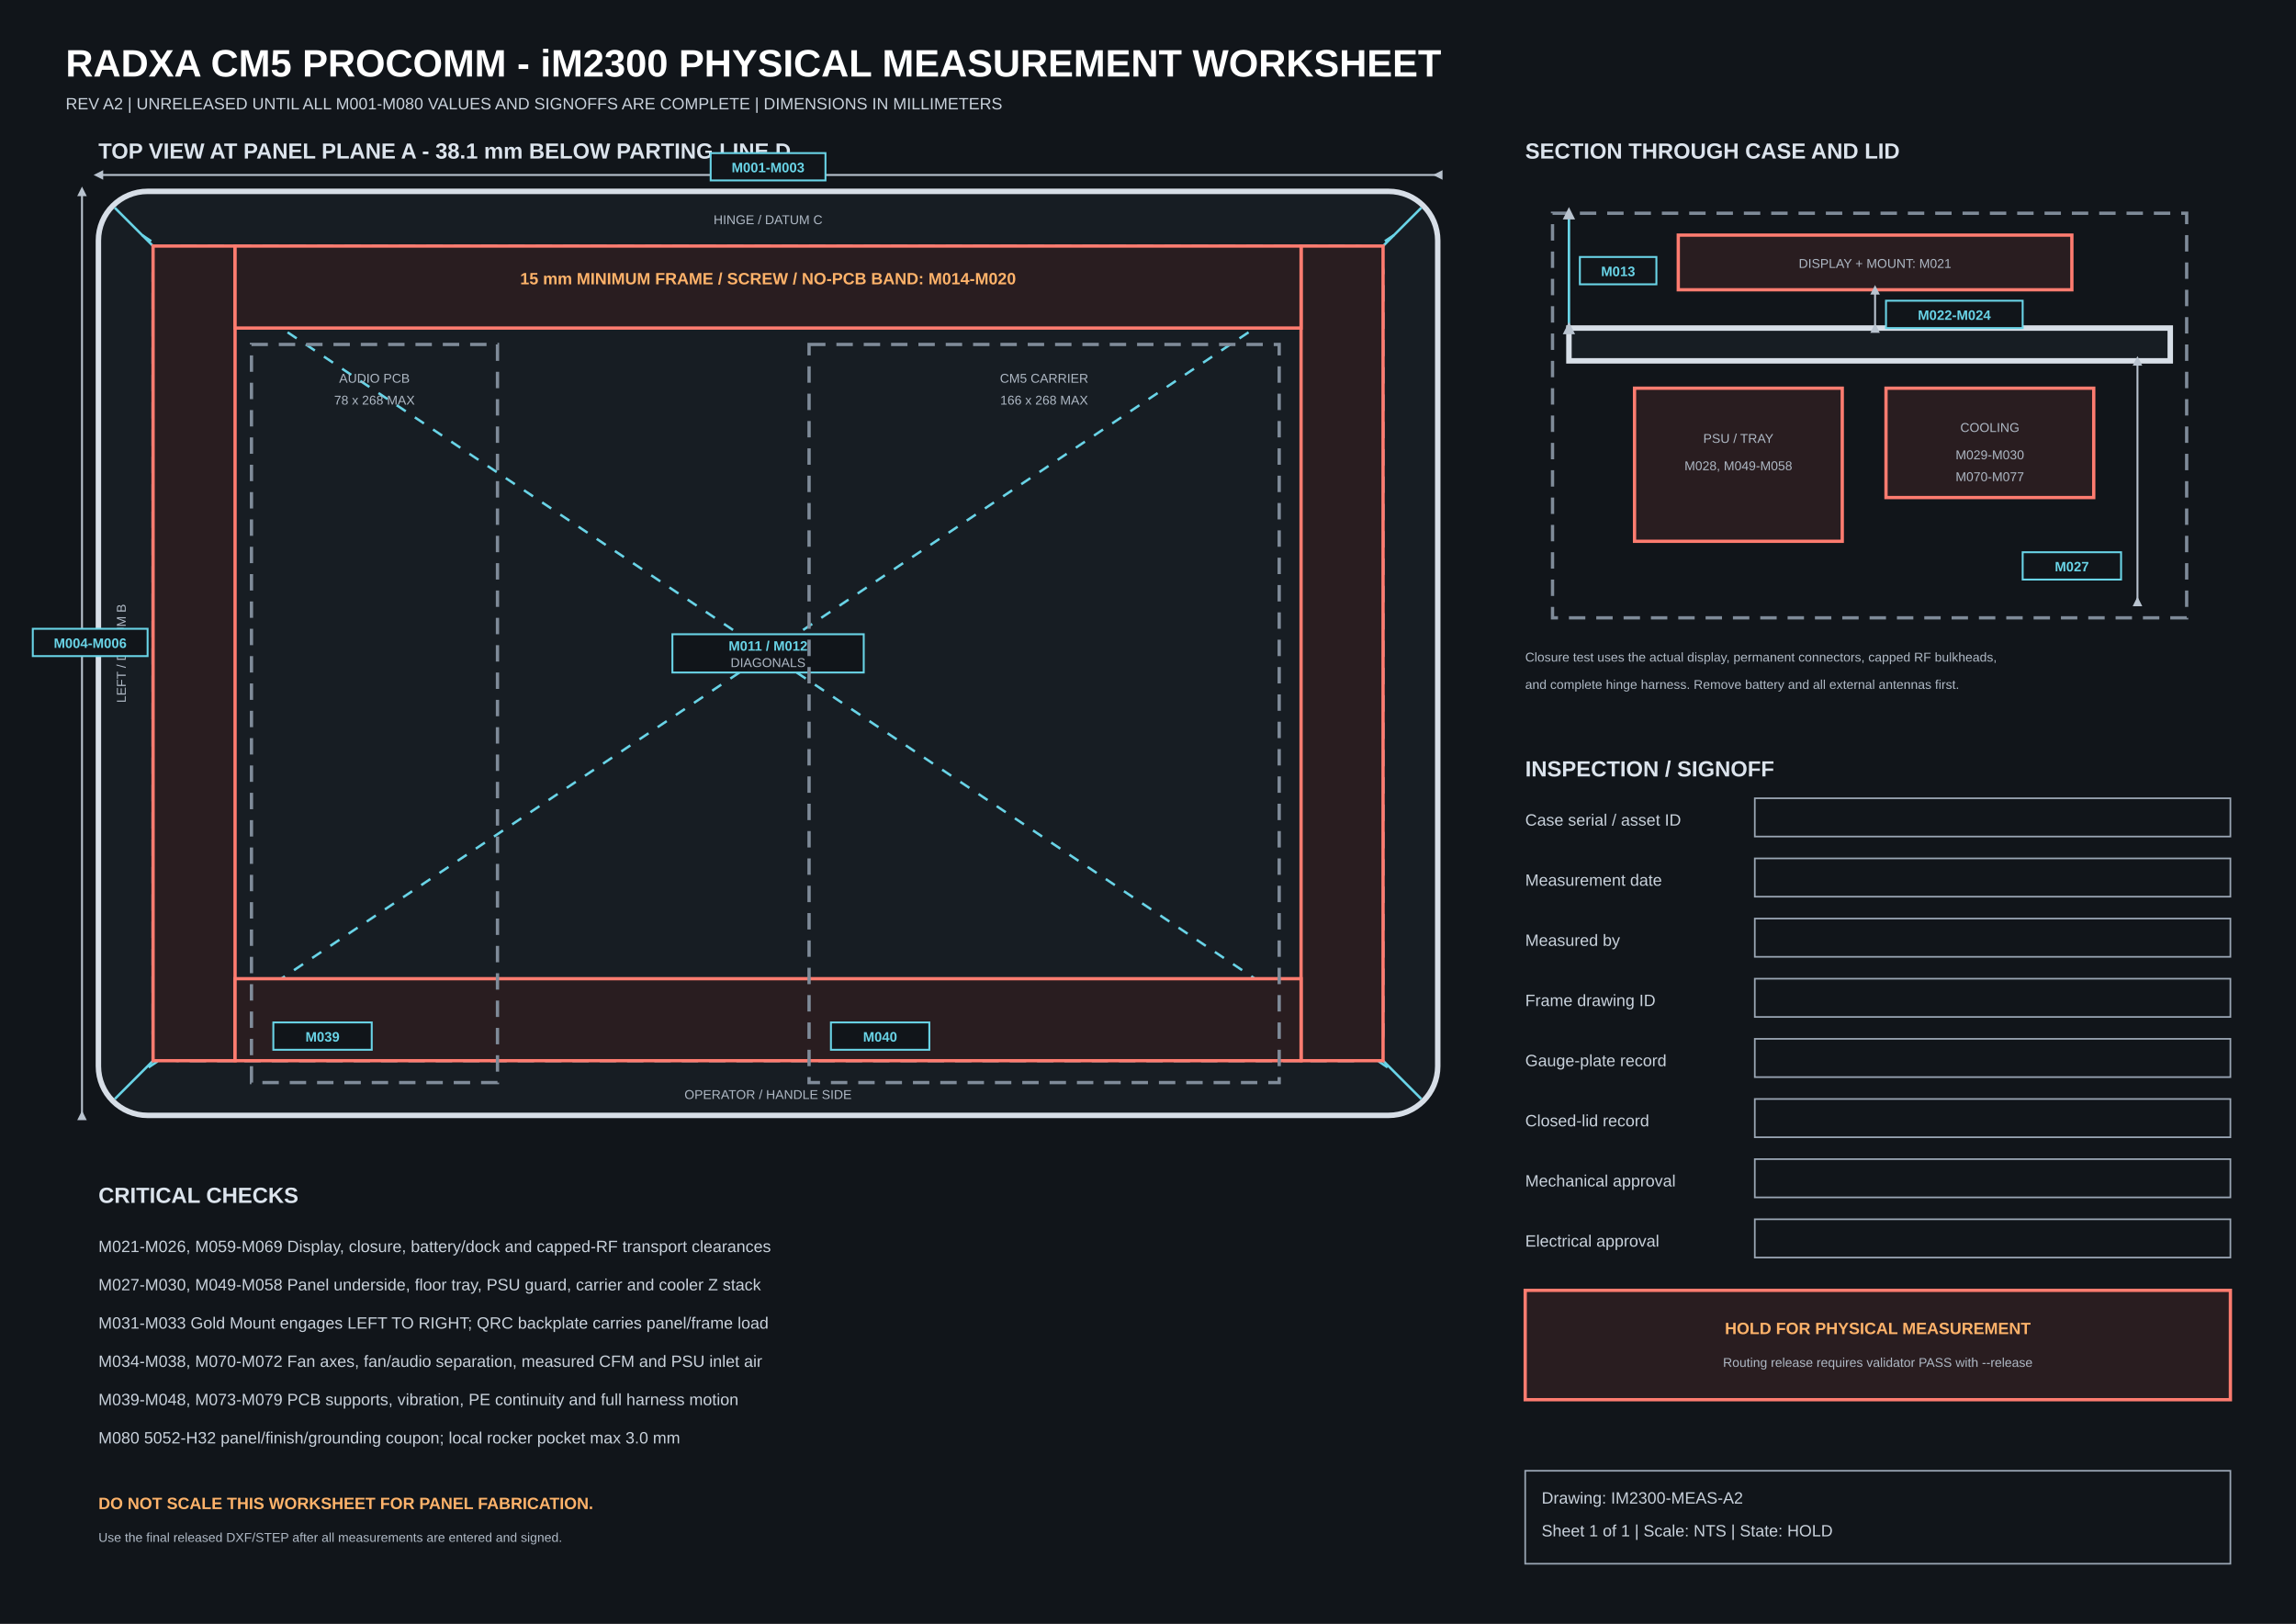
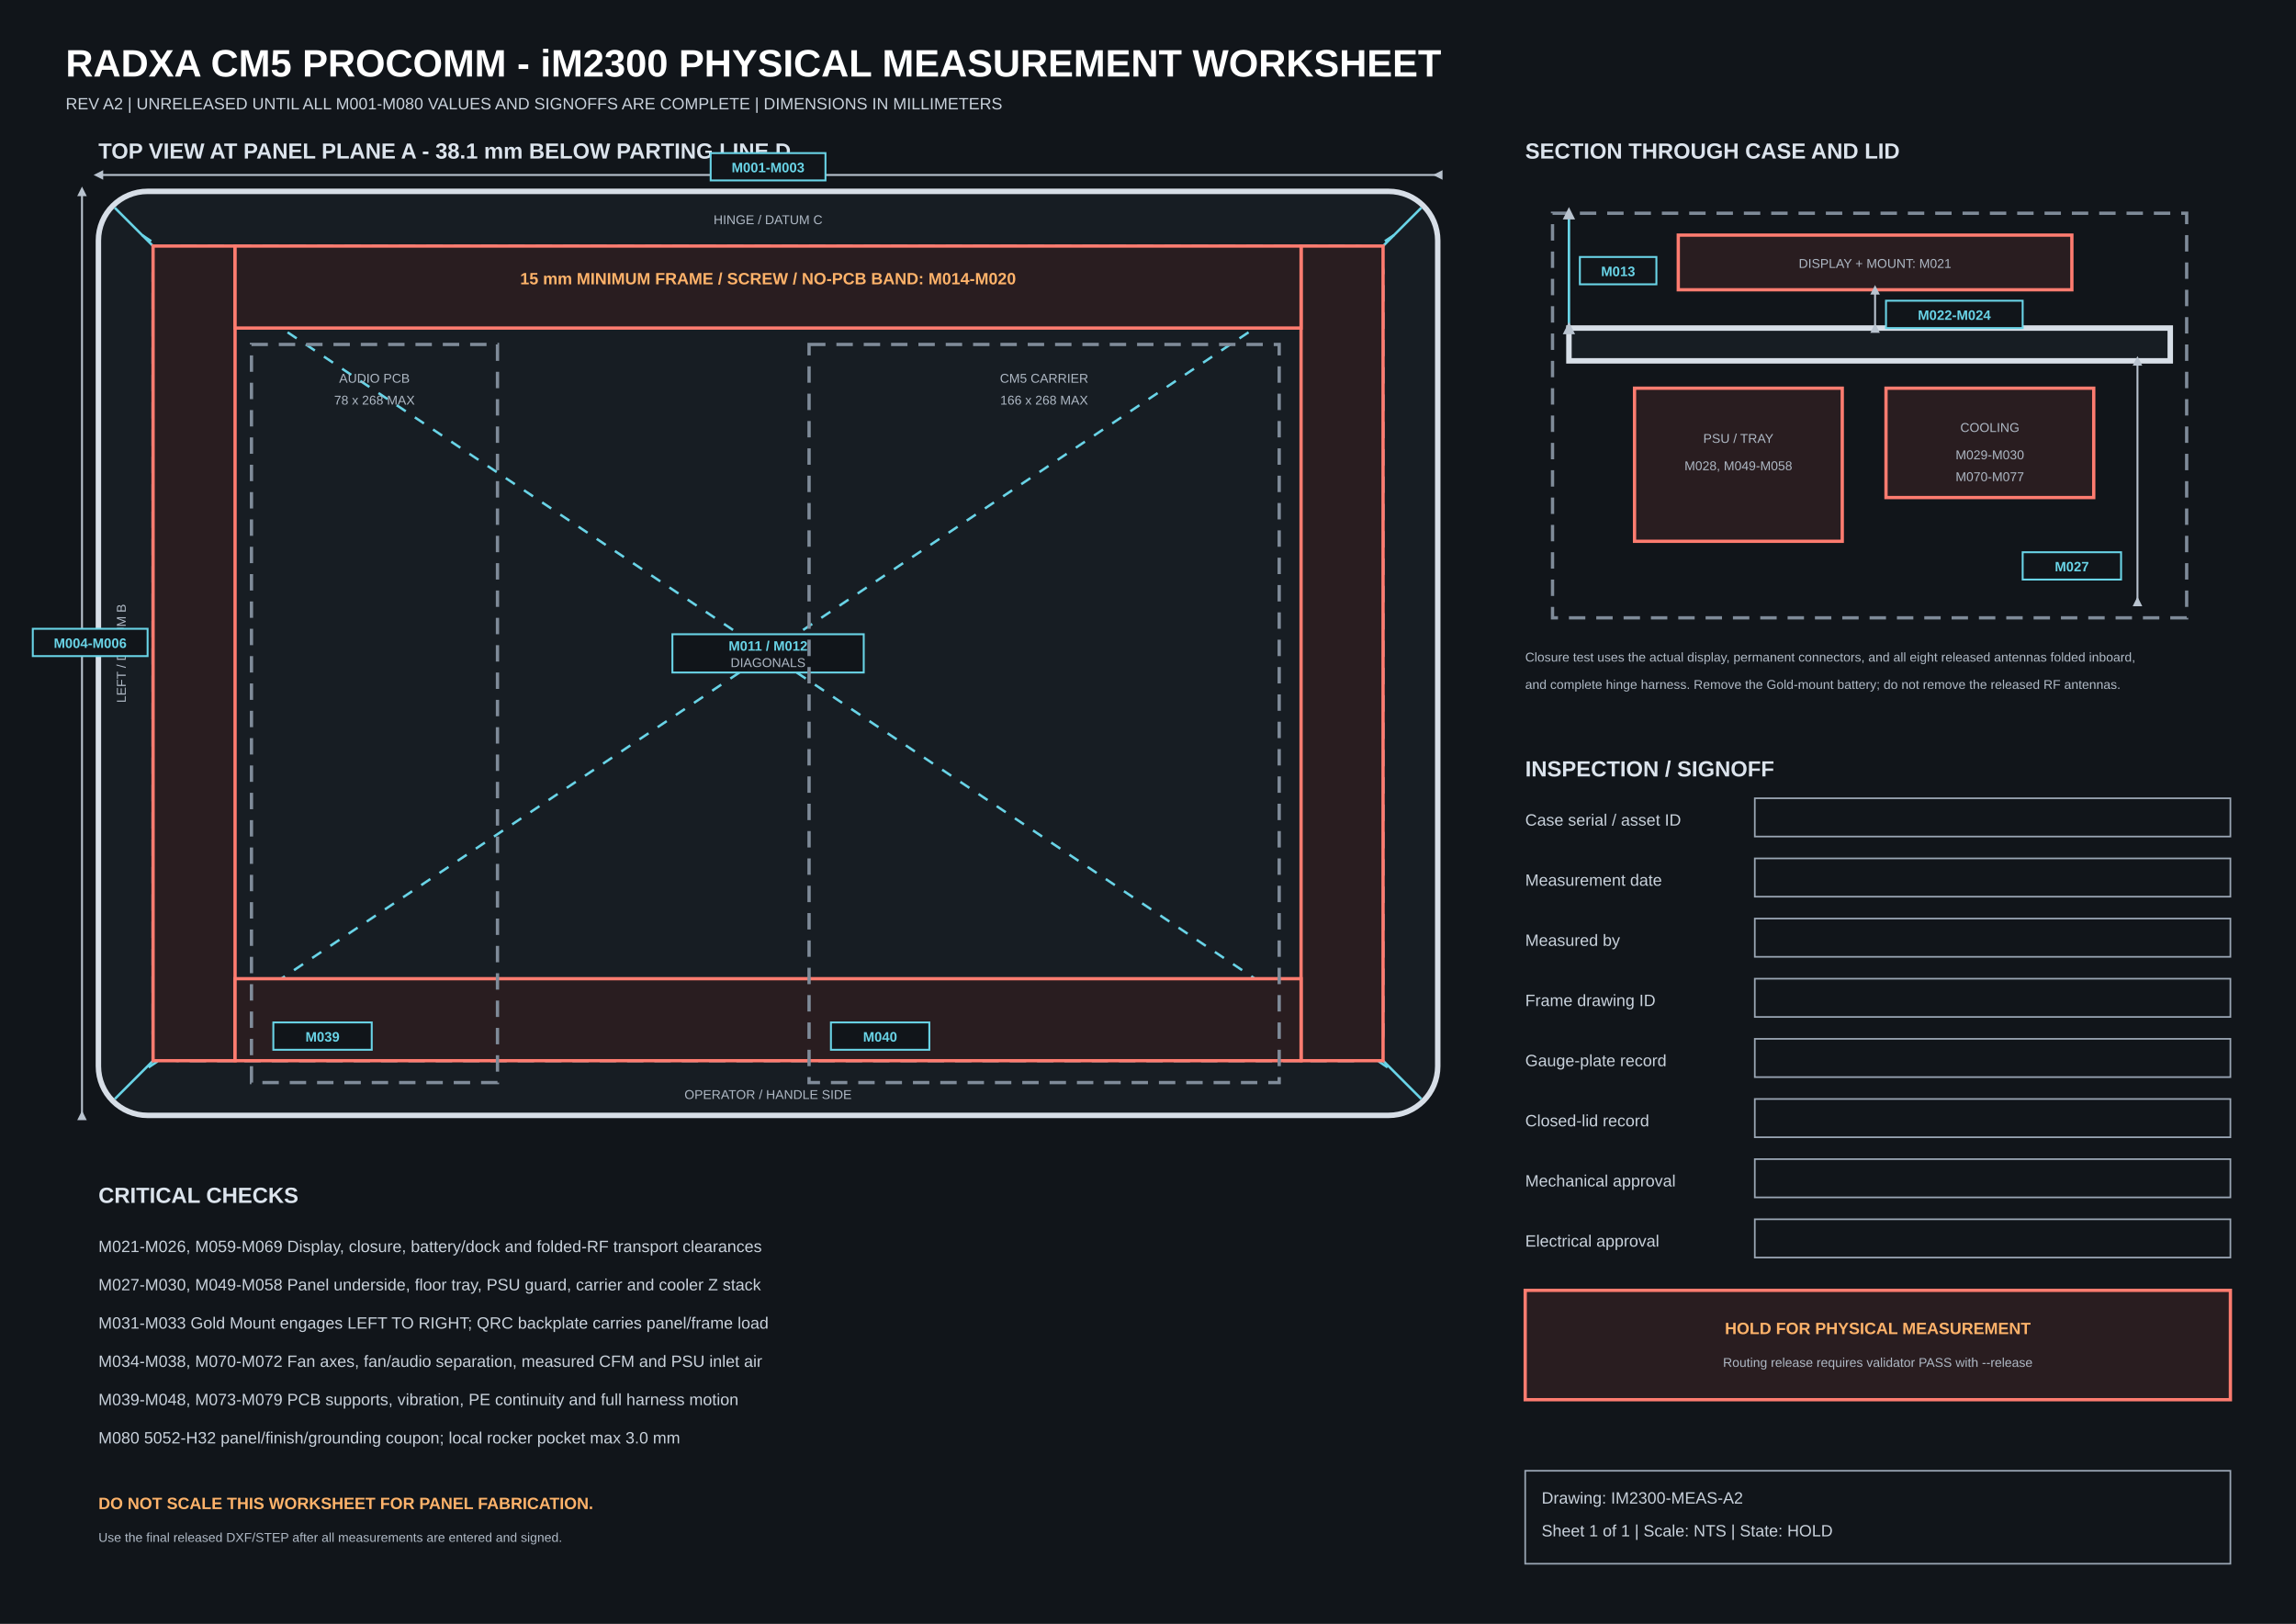
<svg xmlns="http://www.w3.org/2000/svg" width="420mm" height="297mm" viewBox="0 0 420 297">
  <defs>
    <style>
      .bg{fill:#11151a}.panel{fill:#171d23;stroke:#d7dee7;stroke-width:1}.frame{fill:none;stroke:#7f8b99;stroke-width:.6;stroke-dasharray:3 2}
      .dim{fill:none;stroke:#b9c3cf;stroke-width:.35}.call{fill:none;stroke:#69d4e7;stroke-width:.45}.open{fill:#291d20;stroke:#ff7c70;stroke-width:.6}
-       .h1{fill:#fff;font:700 7px Arial,sans-serif}.h2{fill:#dce4ed;font:700 4px Arial,sans-serif}.txt{fill:#c8d1db;font:3px Arial,sans-serif}
-       .tiny{fill:#aeb8c4;font:2.35px Arial,sans-serif}.id{fill:#11151a;stroke:#69d4e7;stroke-width:.35}.idtxt{fill:#69d4e7;font:700 2.5px Arial,sans-serif}
-       .line{stroke:#6f7a87;stroke-width:.3}.blank{fill:none;stroke:#9aa6b4;stroke-width:.3}.warn{fill:#ffb36a;font:700 3px Arial,sans-serif}
+       .h1{fill:#fff;font-family:Arial,sans-serif;font-size:7px;font-weight:700}.h2{fill:#dce4ed;font-family:Arial,sans-serif;font-size:4px;font-weight:700}.txt{fill:#c8d1db;font-family:Arial,sans-serif;font-size:3px}
+       .tiny{fill:#aeb8c4;font-family:Arial,sans-serif;font-size:2.35px}.id{fill:#11151a;stroke:#69d4e7;stroke-width:.35}.idtxt{fill:#69d4e7;font-family:Arial,sans-serif;font-size:2.5px;font-weight:700}
+       .line{stroke:#6f7a87;stroke-width:.3}.blank{fill:none;stroke:#9aa6b4;stroke-width:.3}.warn{fill:#ffb36a;font-family:Arial,sans-serif;font-size:3px;font-weight:700}
    </style>
    <marker id="arrow" markerWidth="5" markerHeight="5" refX="2.5" refY="2.5" orient="auto">
      <path d="M5 0 0 2.5 5 5z" fill="#b9c3cf" />
    </marker>
  </defs>
  <rect class="bg" width="420" height="297" />
  <text class="h1" x="12" y="14">RADXA CM5 PROCOMM - iM2300 PHYSICAL MEASUREMENT WORKSHEET</text>
  <text class="txt" x="12" y="20">REV A2 | UNRELEASED UNTIL ALL M001-M080 VALUES AND SIGNOFFS ARE COMPLETE | DIMENSIONS IN MILLIMETERS</text>
  <g transform="translate(18 35)">
    <text class="h2" x="0" y="-6">TOP VIEW AT PANEL PLANE A - 38.1 mm BELOW PARTING LINE D</text>
    <rect class="panel" x="0" y="0" width="245" height="169" rx="9" />
    <rect class="frame" x="10" y="10" width="225" height="149" rx="5" />
    <text class="tiny" x="122.5" y="6" text-anchor="middle">HINGE / DATUM C</text>
    <text class="tiny" transform="translate(5 84.5) rotate(-90)" text-anchor="middle">LEFT / DATUM B</text>
    <text class="tiny" x="122.5" y="166" text-anchor="middle">OPERATOR / HANDLE SIDE</text>
    <line class="dim" x1="0" y1="-3" x2="245" y2="-3" marker-start="url(#arrow)" marker-end="url(#arrow)" />
    <rect class="id" x="112" y="-7" width="21" height="5" />
    <text class="idtxt" x="122.5" y="-3.5" text-anchor="middle">M001-M003</text>
    <line class="dim" x1="-3" y1="0" x2="-3" y2="169" marker-start="url(#arrow)" marker-end="url(#arrow)" />
    <rect class="id" x="-12" y="80" width="21" height="5" />
    <text class="idtxt" x="-1.5" y="83.5" text-anchor="middle">M004-M006</text>
    <path class="call" d="M3 3 L22 22" />
    <rect class="id" x="21" y="19" width="14" height="5" />
    <text class="idtxt" x="28" y="22.5" text-anchor="middle">M007</text>
    <path class="call" d="M242 3 L223 22" />
    <rect class="id" x="210" y="19" width="14" height="5" />
    <text class="idtxt" x="217" y="22.5" text-anchor="middle">M008</text>
    <path class="call" d="M3 166 L22 147" />
    <rect class="id" x="21" y="144" width="14" height="5" />
    <text class="idtxt" x="28" y="147.5" text-anchor="middle">M009</text>
    <path class="call" d="M242 166 L223 147" />
    <rect class="id" x="210" y="144" width="14" height="5" />
    <text class="idtxt" x="217" y="147.5" text-anchor="middle">M010</text>
    <line class="call" x1="8" y1="8" x2="237" y2="161" stroke-dasharray="2 2" />
    <line class="call" x1="237" y1="8" x2="8" y2="161" stroke-dasharray="2 2" />
    <rect class="id" x="105" y="81" width="35" height="7" />
    <text class="idtxt" x="122.5" y="84" text-anchor="middle">M011 / M012</text>
    <text class="tiny" x="122.5" y="87" text-anchor="middle">DIAGONALS</text>
    <rect class="open" x="10" y="10" width="15" height="149" />
    <rect class="open" x="220" y="10" width="15" height="149" />
    <rect class="open" x="25" y="10" width="195" height="15" />
    <rect class="open" x="25" y="144" width="195" height="15" />
    <text class="warn" x="122.5" y="17" text-anchor="middle">15 mm MINIMUM FRAME / SCREW / NO-PCB BAND: M014-M020</text>
    <rect class="frame" x="28" y="28" width="45" height="135" />
    <text class="tiny" x="50.5" y="35" text-anchor="middle">AUDIO PCB</text>
    <text class="tiny" x="50.5" y="39" text-anchor="middle">78 x 268 MAX</text>
    <rect class="frame" x="130" y="28" width="86" height="135" />
    <text class="tiny" x="173" y="35" text-anchor="middle">CM5 CARRIER</text>
    <text class="tiny" x="173" y="39" text-anchor="middle">166 x 268 MAX</text>
    <rect class="id" x="32" y="152" width="18" height="5" />
    <text class="idtxt" x="41" y="155.5" text-anchor="middle">M039</text>
    <rect class="id" x="134" y="152" width="18" height="5" />
    <text class="idtxt" x="143" y="155.5" text-anchor="middle">M040</text>
  </g>
  <g transform="translate(279 35)">
    <text class="h2" x="0" y="-6">SECTION THROUGH CASE AND LID</text>
    <path class="panel" d="M8 25 H118 V31 H8 Z" />
    <path class="frame" d="M5 4 H121 V78 H5 Z" />
    <line class="call" x1="8" y1="4" x2="8" y2="25" marker-start="url(#arrow)" marker-end="url(#arrow)" />
    <rect class="id" x="10" y="12" width="14" height="5" />
    <text class="idtxt" x="17" y="15.5" text-anchor="middle">M013</text>
    <rect class="open" x="28" y="8" width="72" height="10" />
    <text class="tiny" x="64" y="14" text-anchor="middle">DISPLAY + MOUNT: M021</text>
    <line class="dim" x1="64" y1="18" x2="64" y2="25" marker-start="url(#arrow)" marker-end="url(#arrow)" />
    <rect class="id" x="66" y="20" width="25" height="5" />
    <text class="idtxt" x="78.5" y="23.5" text-anchor="middle">M022-M024</text>
    <rect class="open" x="20" y="36" width="38" height="28" />
    <text class="tiny" x="39" y="46" text-anchor="middle">PSU / TRAY</text>
    <text class="tiny" x="39" y="51" text-anchor="middle">M028, M049-M058</text>
    <rect class="open" x="66" y="36" width="38" height="20" />
    <text class="tiny" x="85" y="44" text-anchor="middle">COOLING</text>
    <text class="tiny" x="85" y="49" text-anchor="middle">M029-M030</text>
    <text class="tiny" x="85" y="53" text-anchor="middle">M070-M077</text>
    <line class="dim" x1="112" y1="31" x2="112" y2="75" marker-start="url(#arrow)" marker-end="url(#arrow)" />
    <rect class="id" x="91" y="66" width="18" height="5" />
    <text class="idtxt" x="100" y="69.5" text-anchor="middle">M027</text>
-     <text class="tiny" x="0" y="86">Closure test uses the actual display, permanent connectors, capped RF bulkheads,</text>
-     <text class="tiny" x="0" y="91">and complete hinge harness. Remove battery and all external antennas first.</text>
+     <text class="tiny" x="0" y="86">Closure test uses the actual display, permanent connectors, and all eight released antennas folded inboard,</text>
+     <text class="tiny" x="0" y="91">and complete hinge harness. Remove the Gold-mount battery; do not remove the released RF antennas.</text>
  </g>
  <g transform="translate(279 142)">
    <text class="h2" x="0" y="0">INSPECTION / SIGNOFF</text>
    <text class="txt" x="0" y="9">Case serial / asset ID</text>
    <rect class="blank" x="42" y="4" width="87" height="7" />
    <text class="txt" x="0" y="20">Measurement date</text>
    <rect class="blank" x="42" y="15" width="87" height="7" />
    <text class="txt" x="0" y="31">Measured by</text>
    <rect class="blank" x="42" y="26" width="87" height="7" />
    <text class="txt" x="0" y="42">Frame drawing ID</text>
    <rect class="blank" x="42" y="37" width="87" height="7" />
    <text class="txt" x="0" y="53">Gauge-plate record</text>
    <rect class="blank" x="42" y="48" width="87" height="7" />
    <text class="txt" x="0" y="64">Closed-lid record</text>
    <rect class="blank" x="42" y="59" width="87" height="7" />
    <text class="txt" x="0" y="75">Mechanical approval</text>
    <rect class="blank" x="42" y="70" width="87" height="7" />
    <text class="txt" x="0" y="86">Electrical approval</text>
    <rect class="blank" x="42" y="81" width="87" height="7" />
    <rect class="open" x="0" y="94" width="129" height="20" />
    <text class="warn" x="64.5" y="102" text-anchor="middle">HOLD FOR PHYSICAL MEASUREMENT</text>
    <text class="tiny" x="64.5" y="108" text-anchor="middle">Routing release requires validator PASS with --release</text>
  </g>
  <g transform="translate(18 220)">
    <text class="h2" x="0" y="0">CRITICAL CHECKS</text>
-     <text class="txt" x="0" y="9">M021-M026, M059-M069  Display, closure, battery/dock and capped-RF transport clearances</text>
+     <text class="txt" x="0" y="9">M021-M026, M059-M069  Display, closure, battery/dock and folded-RF transport clearances</text>
    <text class="txt" x="0" y="16">M027-M030, M049-M058  Panel underside, floor tray, PSU guard, carrier and cooler Z stack</text>
    <text class="txt" x="0" y="23">M031-M033  Gold Mount engages LEFT TO RIGHT; QRC backplate carries panel/frame load</text>
    <text class="txt" x="0" y="30">M034-M038, M070-M072  Fan axes, fan/audio separation, measured CFM and PSU inlet air</text>
    <text class="txt" x="0" y="37">M039-M048, M073-M079  PCB supports, vibration, PE continuity and full harness motion</text>
    <text class="txt" x="0" y="44">M080  5052-H32 panel/finish/grounding coupon; local rocker pocket max 3.0 mm</text>
    <text class="warn" x="0" y="56">DO NOT SCALE THIS WORKSHEET FOR PANEL FABRICATION.</text>
    <text class="tiny" x="0" y="62">Use the final released DXF/STEP after all measurements are entered and signed.</text>
  </g>
  <g transform="translate(279 269)">
    <rect class="blank" x="0" y="0" width="129" height="17" />
    <text class="txt" x="3" y="6">Drawing: IM2300-MEAS-A2</text>
    <text class="txt" x="3" y="12">Sheet 1 of 1 | Scale: NTS | State: HOLD</text>
  </g>
</svg>
